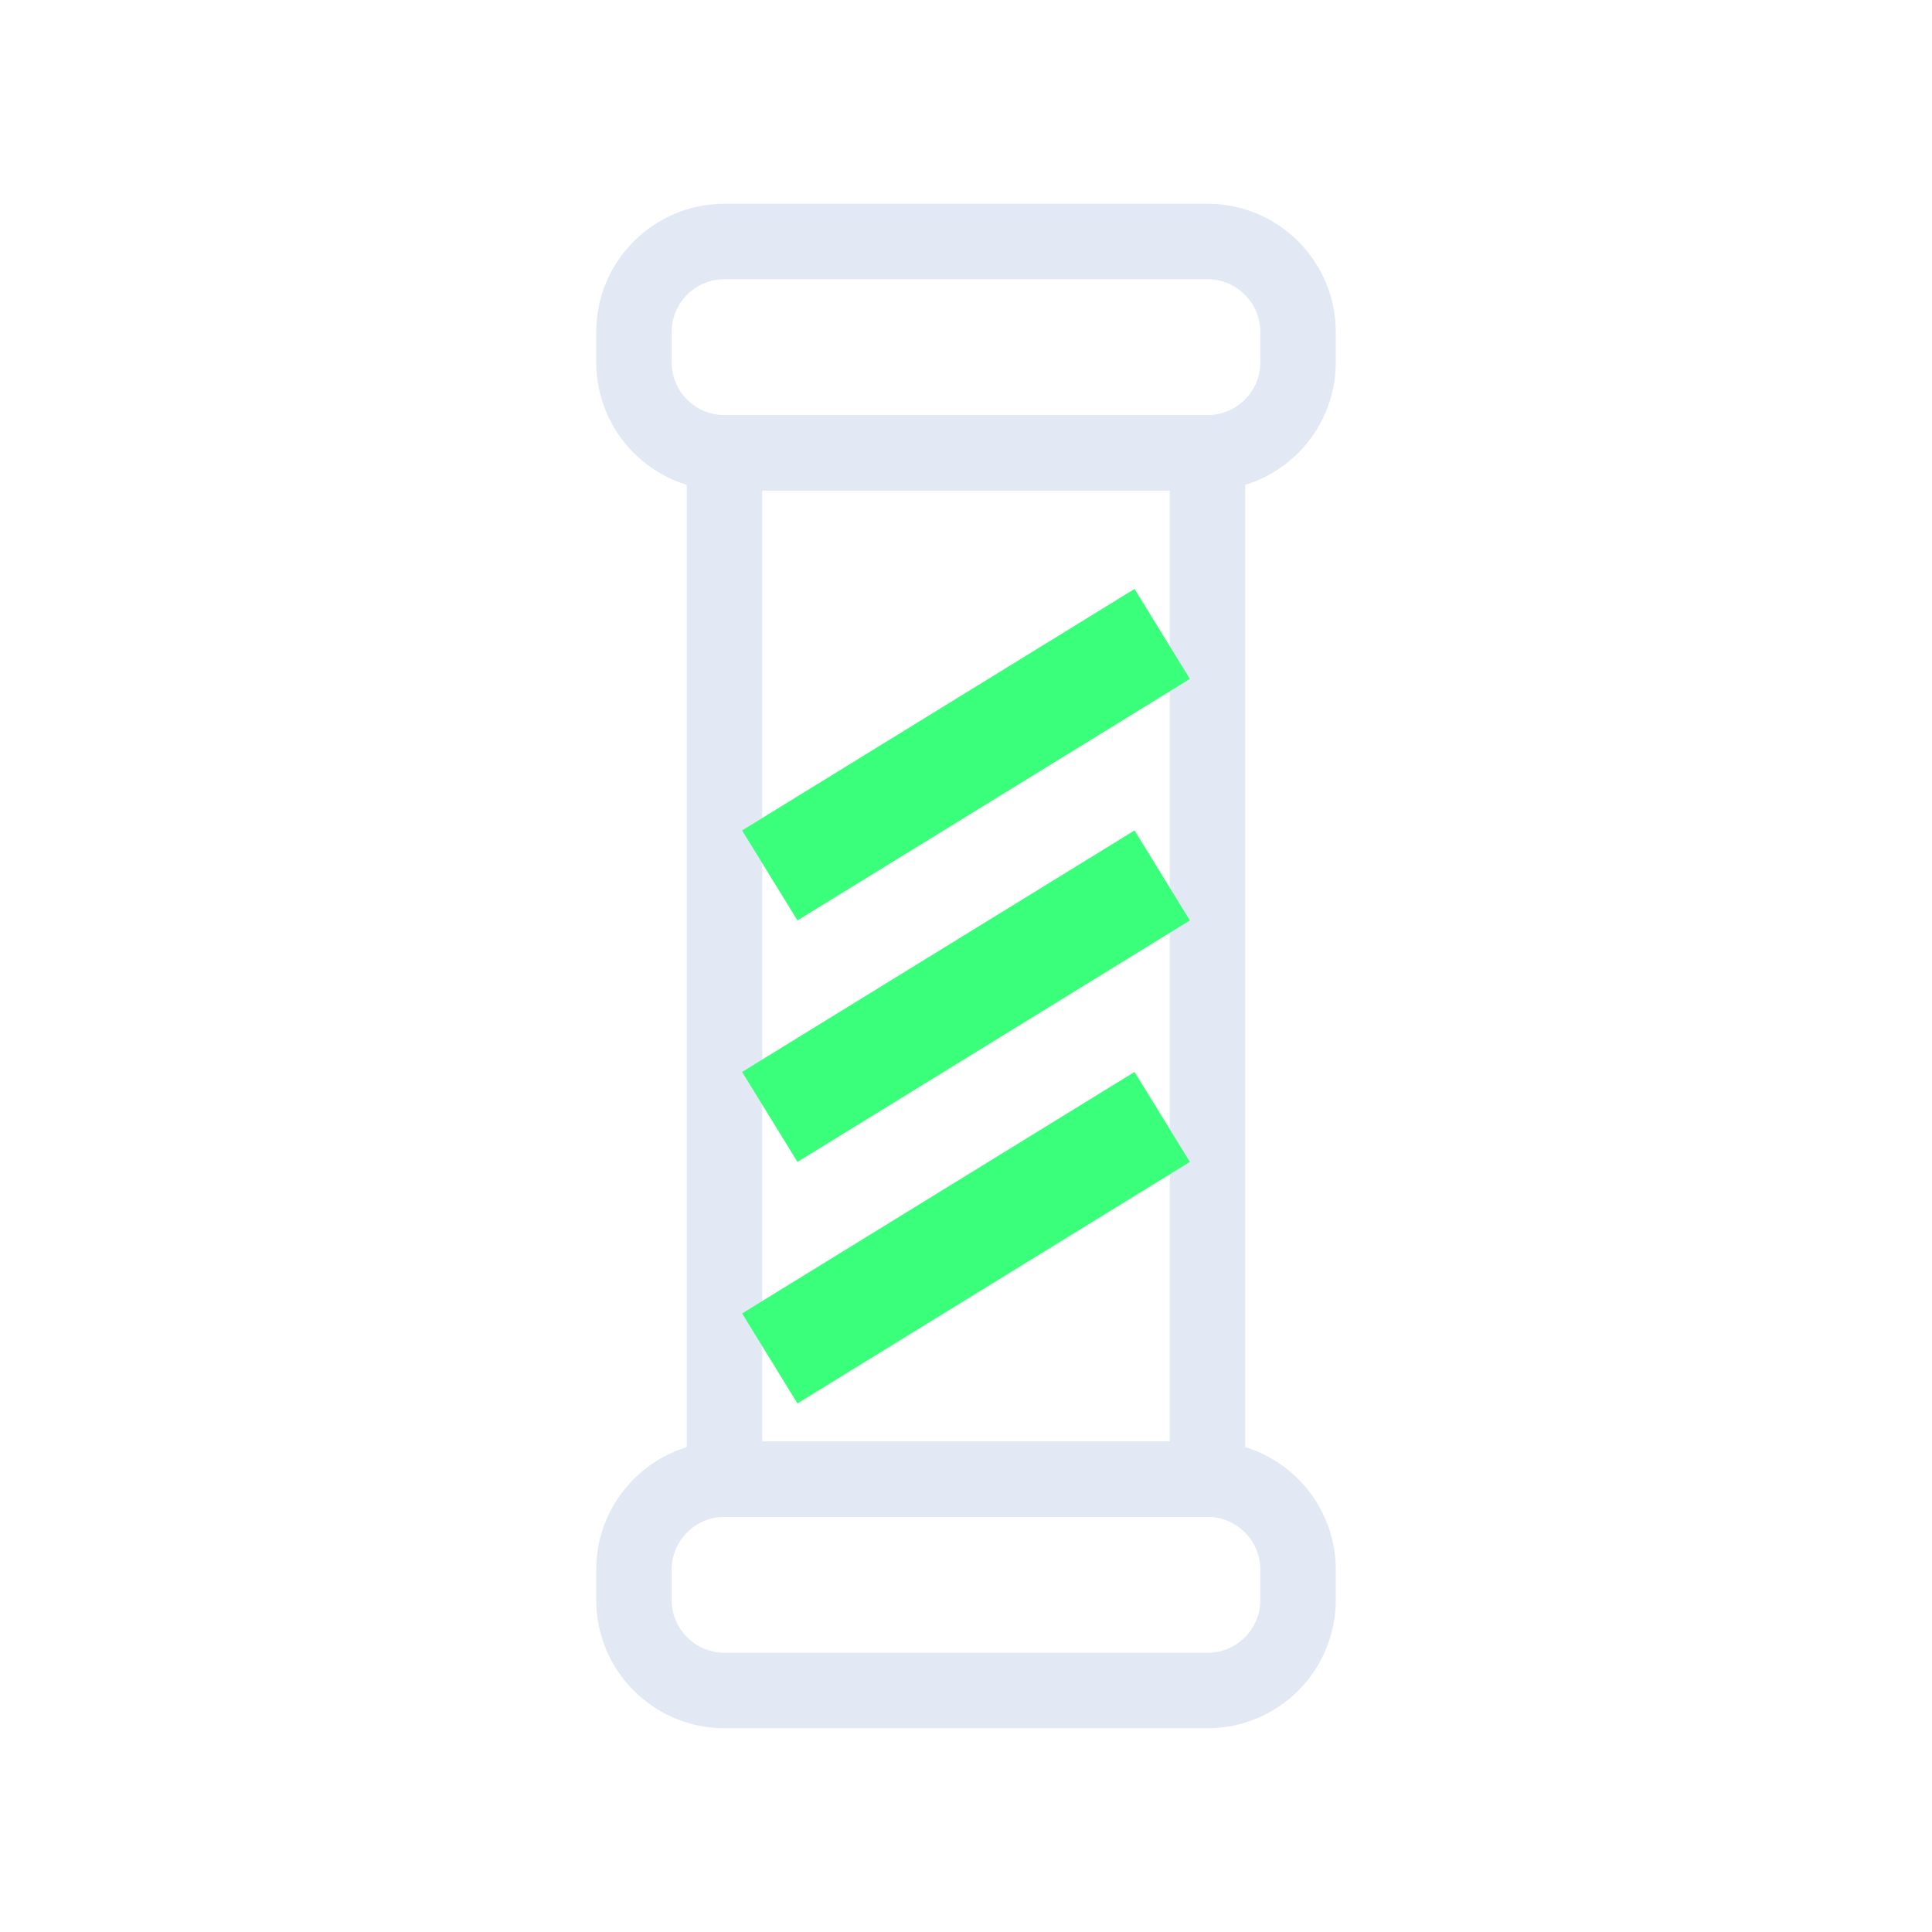
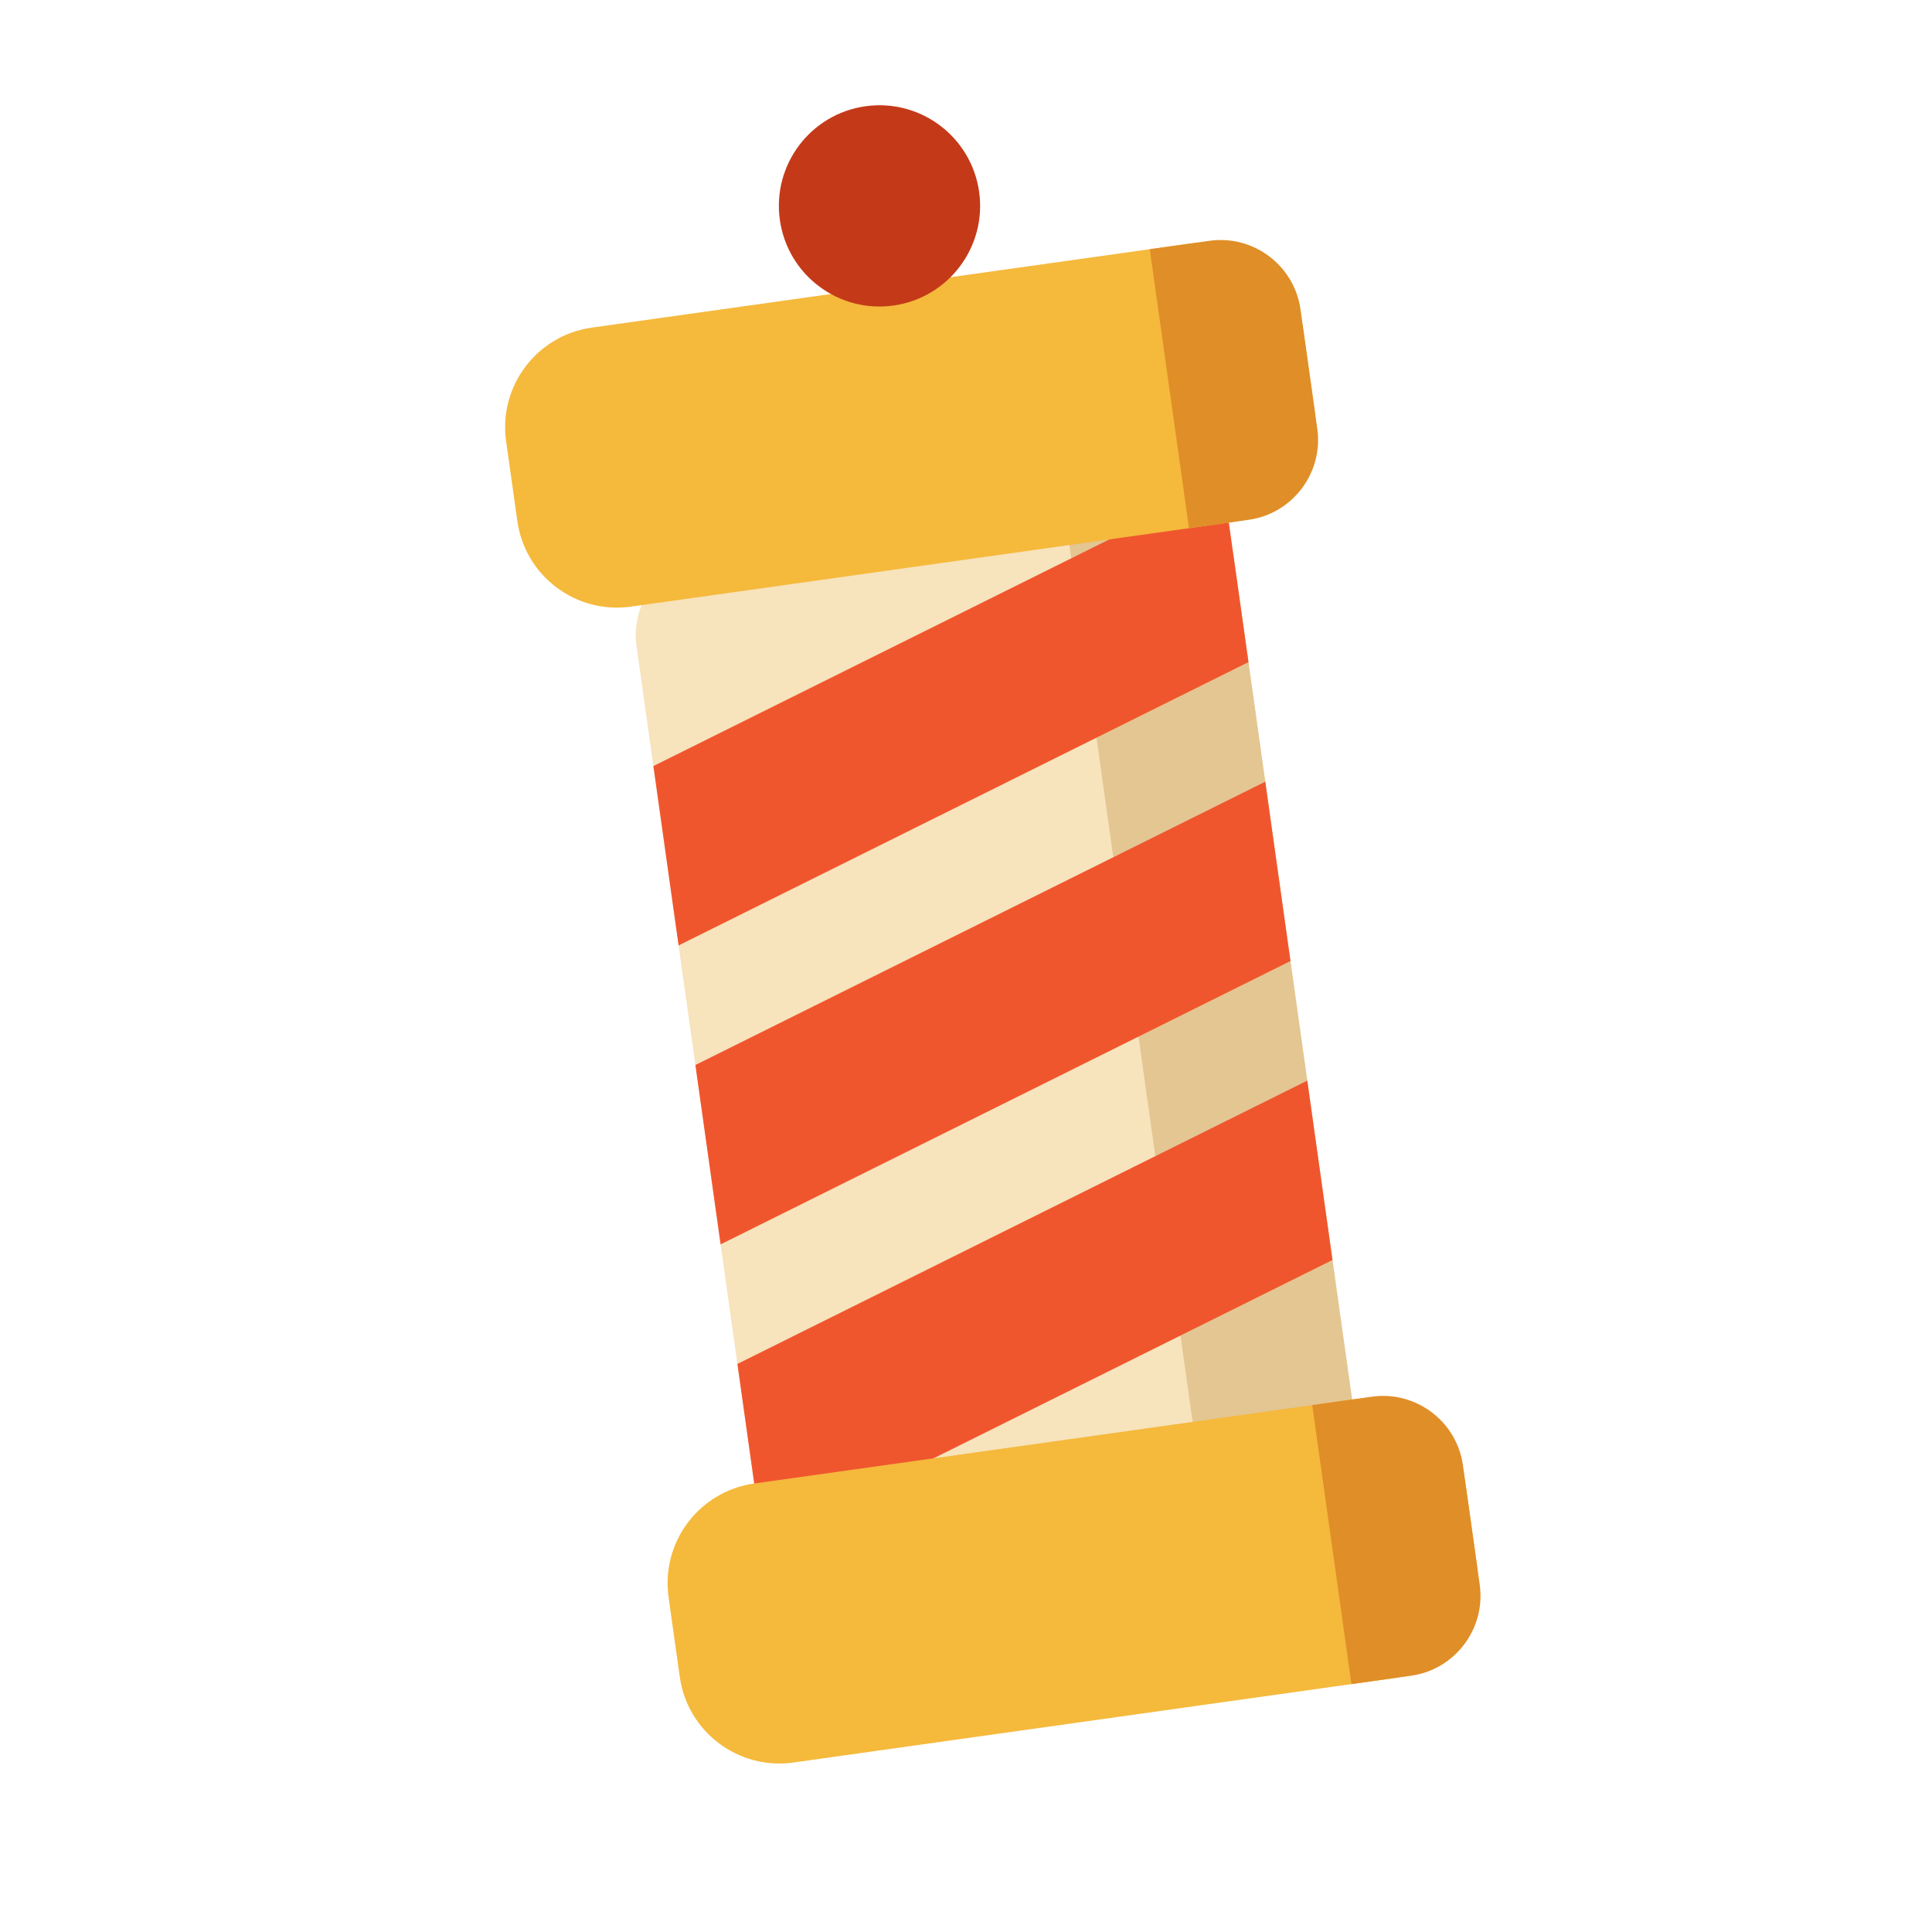
- <svg xmlns="http://www.w3.org/2000/svg" width="64" height="64" viewBox="0 0 64 64" fill="none">
-   <rect x="21" y="8" width="22" height="7" rx="3" fill="none" stroke="#E2E9F5" stroke-width="2.5" stroke-linejoin="round" />
-   <rect x="24" y="15" width="16" height="34" rx="0" fill="none" stroke="#E2E9F5" stroke-width="2.5" stroke-linejoin="round" />
-   <path d="M25.5 45 L38.5 37" fill="none" stroke="#39FF7A" stroke-width="3.5" stroke-linecap="butt" stroke-linejoin="round" />
-   <path d="M25.5 37 L38.5 29" fill="none" stroke="#39FF7A" stroke-width="3.5" stroke-linecap="butt" stroke-linejoin="round" />
-   <path d="M25.5 29 L38.5 21" fill="none" stroke="#39FF7A" stroke-width="3.5" stroke-linecap="butt" stroke-linejoin="round" />
-   <rect x="21" y="49" width="22" height="7" rx="3" fill="none" stroke="#E2E9F5" stroke-width="2.5" stroke-linejoin="round" />
+ <svg xmlns="http://www.w3.org/2000/svg" width="96" height="96" viewBox="0 0 96 96" fill="none">
+   <g transform="rotate(-8 48 48)">
+     <rect x="34" y="26" width="30" height="50" rx="4" fill="#F7E3BC" />
+     <path d="M56 26H60C62.2 26 64 27.8 64 30V72C64 74.2 62.2 76 60 76H56V26Z" fill="#E4C692" />
+     <path d="M34 36L64 26V35L34 45Z" fill="#F0562E" />
+     <path d="M34 51L64 41V50L34 60Z" fill="#F0562E" />
+     <path d="M34 66L64 56V65L34 75Z" fill="#F0562E" />
+     <rect x="29" y="14" width="40" height="14" rx="5" fill="#F5B93C" />
+     <rect x="29" y="72" width="40" height="14" rx="5" fill="#F5B93C" />
+     <path d="M62 14h3c2.2 0 4 1.8 4 4v6c0 2.2-1.8 4-4 4h-3V14Z" fill="#E08E28" />
+     <path d="M62 72h3c2.2 0 4 1.8 4 4v6c0 2.2-1.8 4-4 4h-3V72Z" fill="#E08E28" />
+     <circle cx="49" cy="10" r="5" fill="#C43A18" />
+   </g>
</svg>
